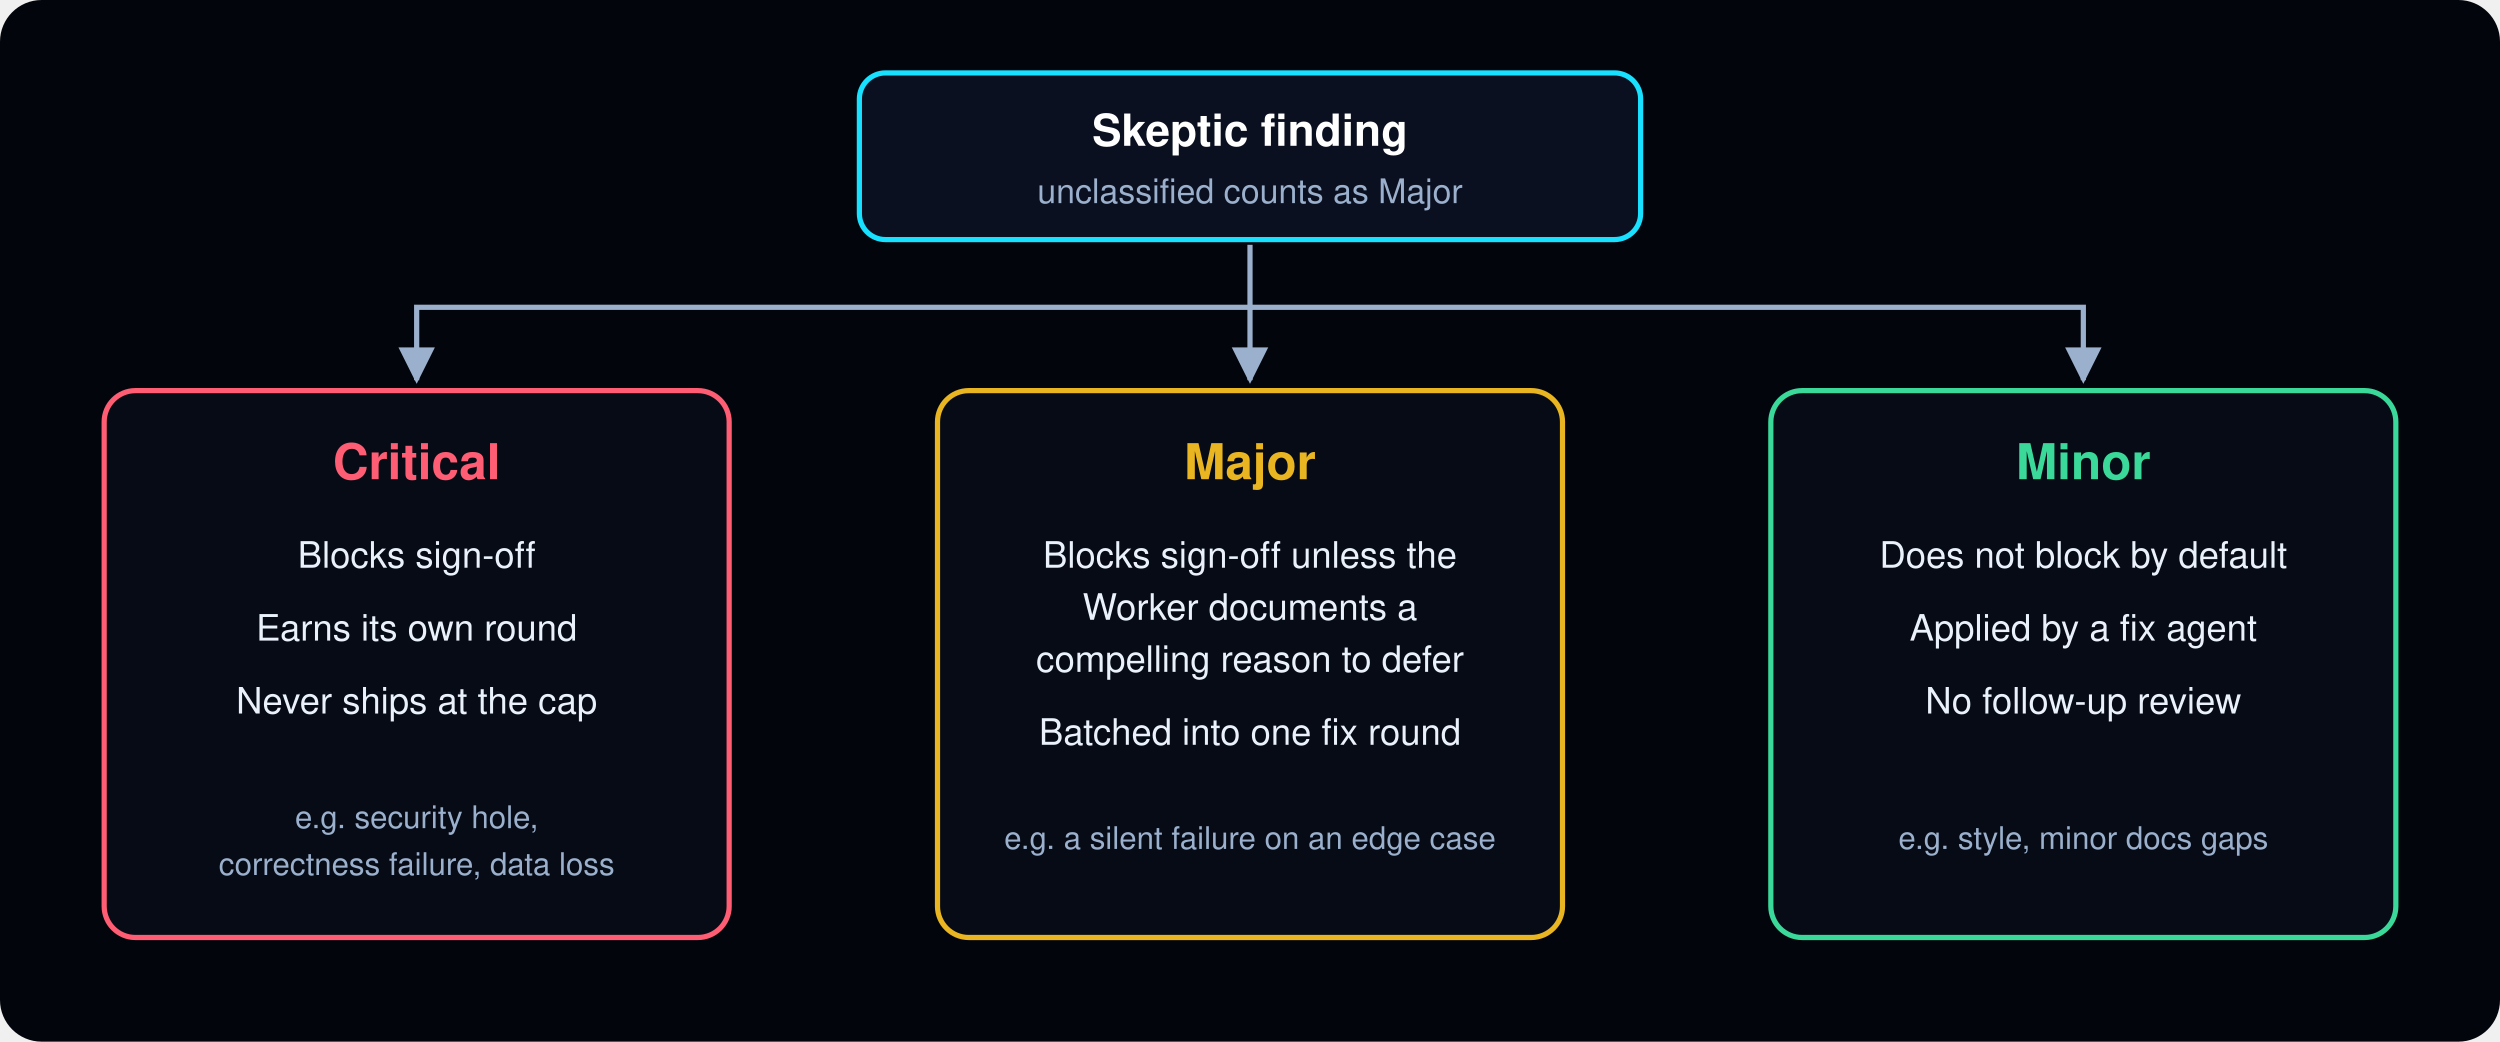
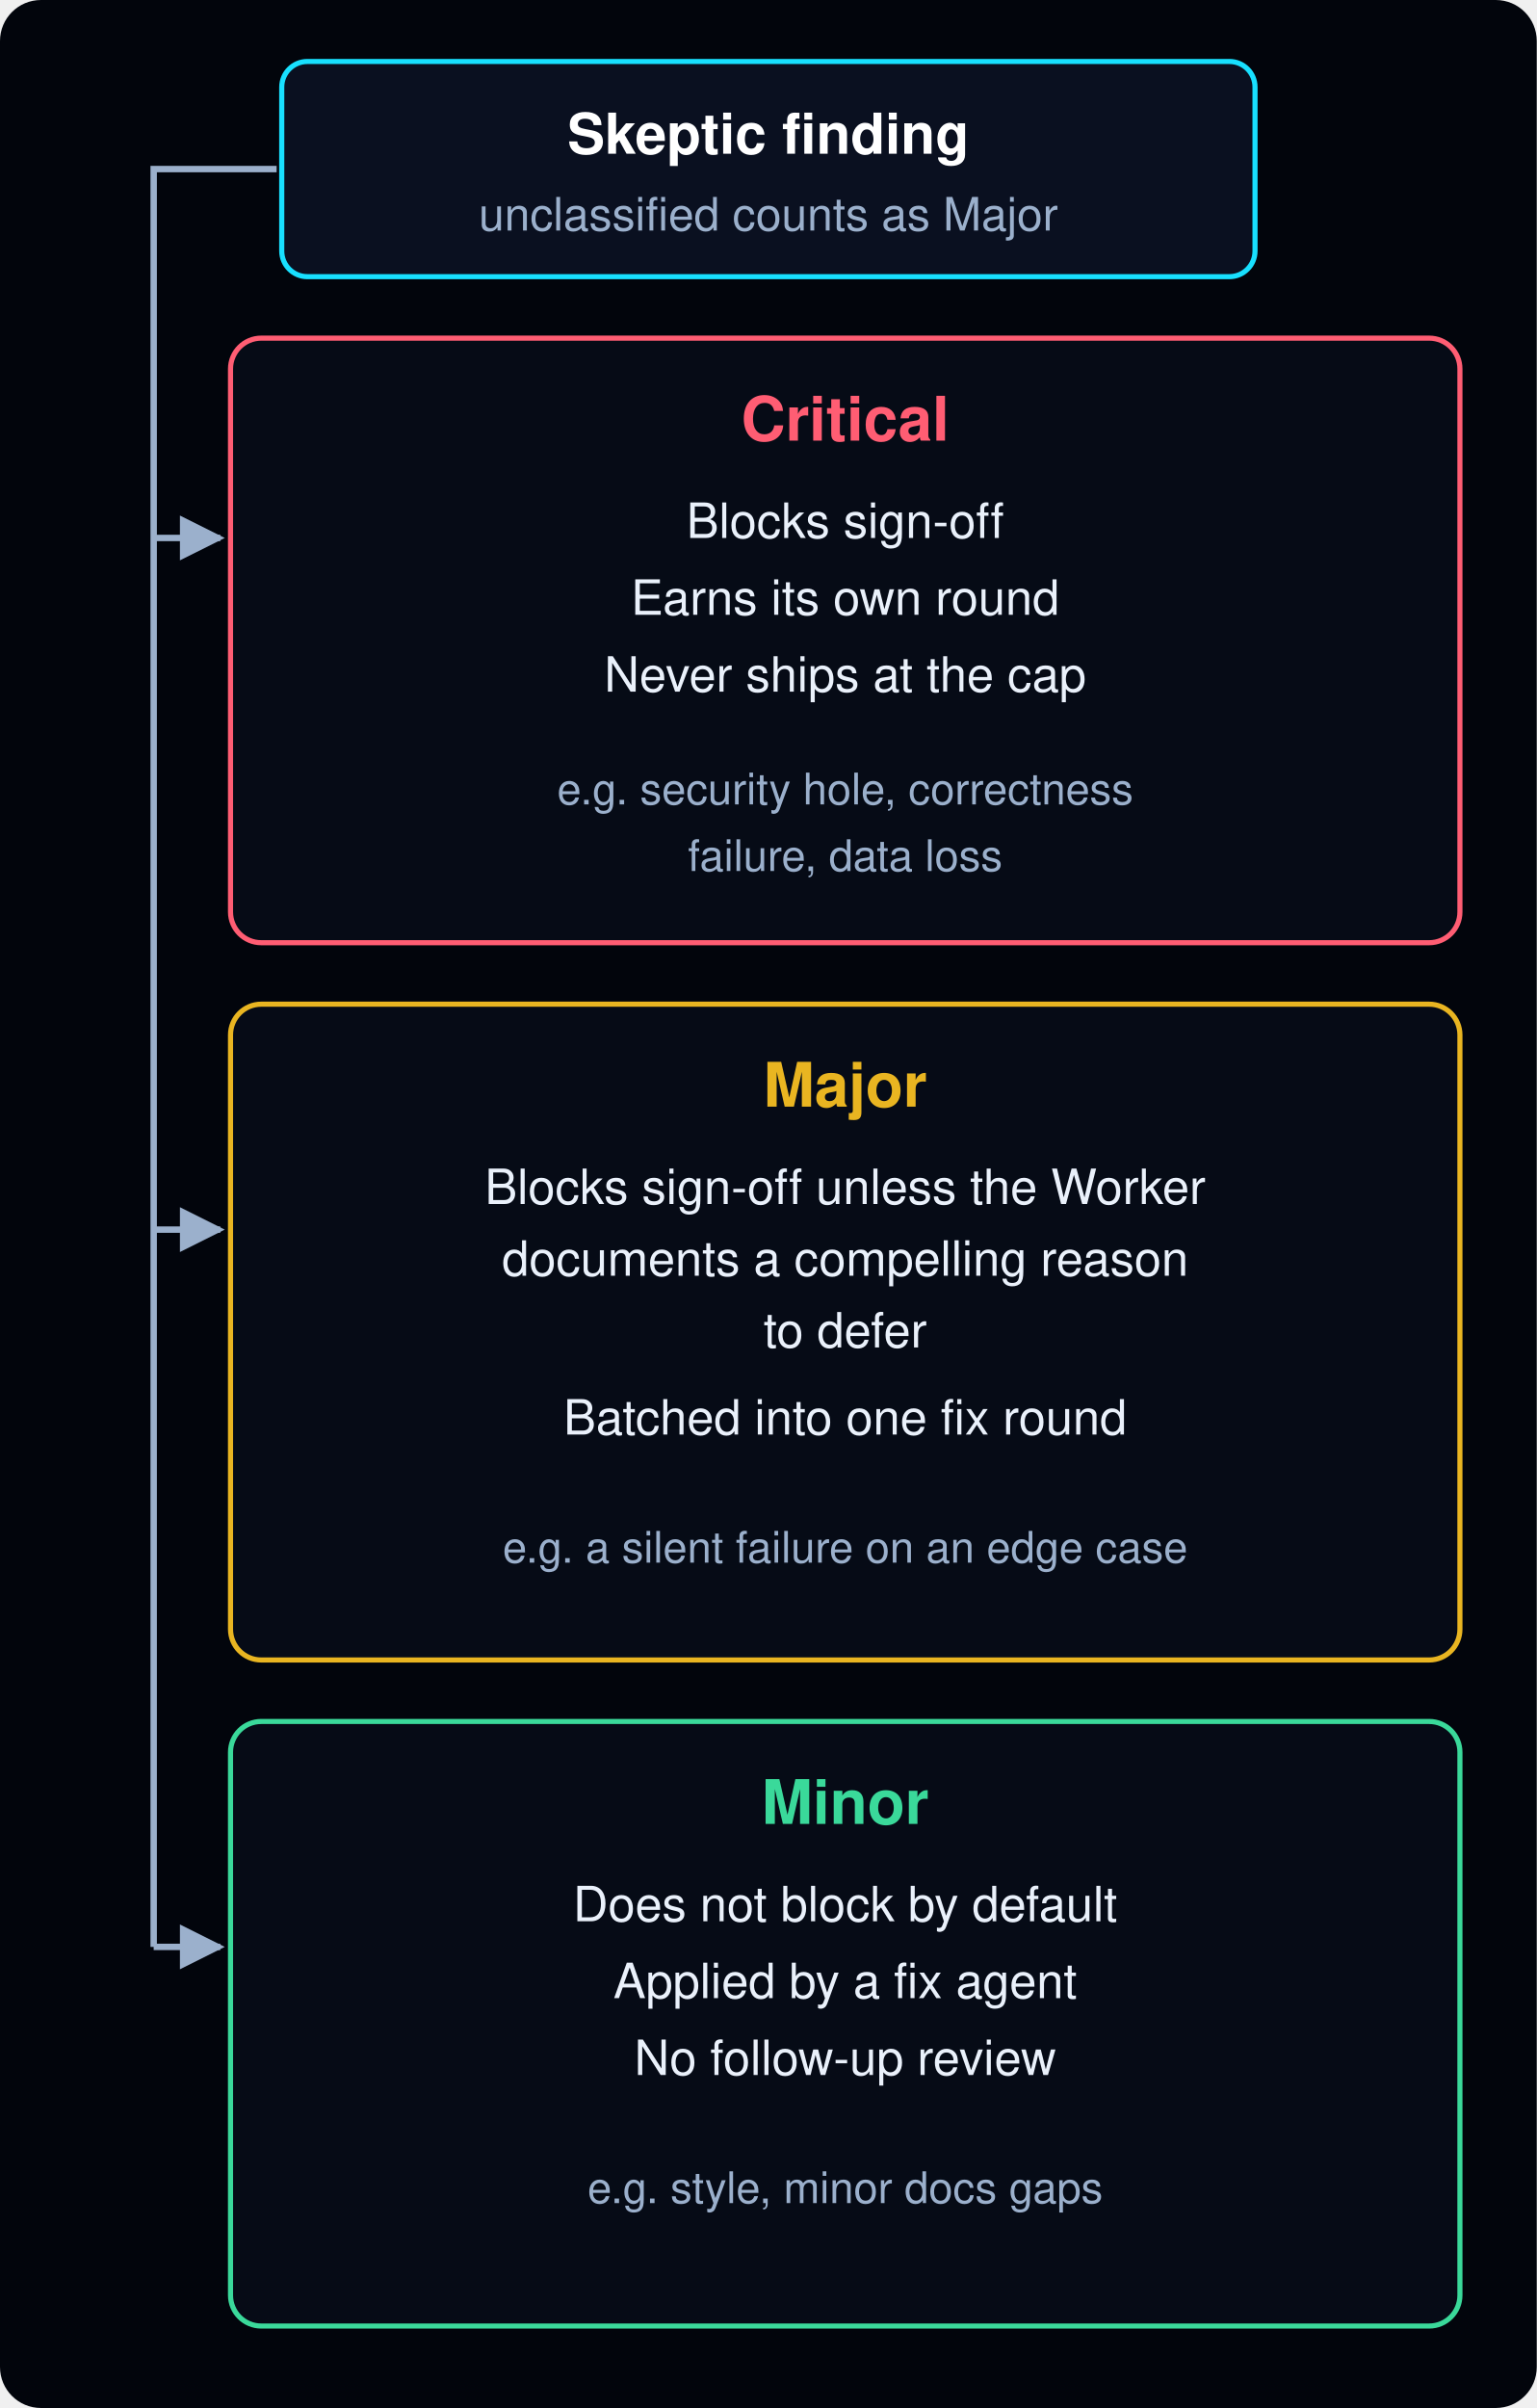
- <svg xmlns="http://www.w3.org/2000/svg" viewBox="0 0 960 400" width="960" height="400" role="img" aria-labelledby="t d">
+ <svg xmlns="http://www.w3.org/2000/svg" viewBox="0 0 600 940" width="600" height="940" role="img" aria-labelledby="t d">
  <defs>
    <marker id="ah" viewBox="0 0 10 10" refX="9" refY="5" markerWidth="7" markerHeight="7" orient="auto-start-reverse">
      <path d="M0,0 L10,5 L0,10 z" fill="#9bb0cc" />
    </marker>
  </defs>
-   <rect x="0" y="0" width="960" height="400" rx="16" fill="#02050C" />
+   <rect x="0" y="0" width="600" height="940" rx="16" fill="#02050C" />
  <g font-family="'Nunito Sans', Helvetica, Arial, sans-serif" text-anchor="middle">
-     <rect x="330" y="28" width="300" height="64" rx="10" fill="#0A1020" stroke="#18E0FF" stroke-width="2" />
-     <text x="480" y="56" font-size="17" font-weight="700" fill="#ffffff">Skeptic finding</text>
-     <text x="480" y="78" font-size="13" fill="#9bb0cc">unclassified counts as Major</text>
-     <path d="M480,94 L480,118 L160,118 L160,146" fill="none" stroke="#9bb0cc" stroke-width="2" marker-end="url(#ah)" />
-     <path d="M480,118 L480,146" fill="none" stroke="#9bb0cc" stroke-width="2" marker-end="url(#ah)" />
-     <path d="M480,118 L800,118 L800,146" fill="none" stroke="#9bb0cc" stroke-width="2" marker-end="url(#ah)" />
-     <rect x="40" y="150" width="240" height="210" rx="12" fill="#060B16" stroke="#ff5d73" stroke-width="2" />
-     <text x="160" y="184" font-size="19" font-weight="700" fill="#ff5d73">Critical</text>
-     <text x="160" y="218" font-size="14" fill="#eaf1fb">Blocks sign-off</text>
-     <text x="160" y="246" font-size="14" fill="#eaf1fb">Earns its own round</text>
-     <text x="160" y="274" font-size="14" fill="#eaf1fb">Never ships at the cap</text>
-     <text x="160" y="318" font-size="12" fill="#9bb0cc">e.g. security hole,</text>
-     <text x="160" y="336" font-size="12" fill="#9bb0cc">correctness failure, data loss</text>
-     <rect x="360" y="150" width="240" height="210" rx="12" fill="#060B16" stroke="#E9B521" stroke-width="2" />
-     <text x="480" y="184" font-size="19" font-weight="700" fill="#E9B521">Major</text>
-     <text x="480" y="218" font-size="14" fill="#eaf1fb">Blocks sign-off unless the</text>
-     <text x="480" y="238" font-size="14" fill="#eaf1fb">Worker documents a</text>
-     <text x="480" y="258" font-size="14" fill="#eaf1fb">compelling reason to defer</text>
-     <text x="480" y="286" font-size="14" fill="#eaf1fb">Batched into one fix round</text>
-     <text x="480" y="326" font-size="12" fill="#9bb0cc">e.g. a silent failure on an edge case</text>
-     <rect x="680" y="150" width="240" height="210" rx="12" fill="#060B16" stroke="#3ad99a" stroke-width="2" />
-     <text x="800" y="184" font-size="19" font-weight="700" fill="#3ad99a">Minor</text>
-     <text x="800" y="218" font-size="14" fill="#eaf1fb">Does not block by default</text>
-     <text x="800" y="246" font-size="14" fill="#eaf1fb">Applied by a fix agent</text>
-     <text x="800" y="274" font-size="14" fill="#eaf1fb">No follow-up review</text>
-     <text x="800" y="326" font-size="12" fill="#9bb0cc">e.g. style, minor docs gaps</text>
+     <rect x="110" y="24" width="380" height="84" rx="10" fill="#0A1020" stroke="#18E0FF" stroke-width="2" />
+     <text x="300" y="60" font-size="22" font-weight="700" fill="#ffffff">Skeptic finding</text>
+     <text x="300" y="90" font-size="18" fill="#9bb0cc">unclassified counts as Major</text>
+     <path d="M108,66 L60,66 L60,760" fill="none" stroke="#9bb0cc" stroke-width="2.5" />
+     <line x1="60" y1="210" x2="86" y2="210" stroke="#9bb0cc" stroke-width="2.5" marker-end="url(#ah)" />
+     <line x1="60" y1="480" x2="86" y2="480" stroke="#9bb0cc" stroke-width="2.5" marker-end="url(#ah)" />
+     <line x1="60" y1="760" x2="86" y2="760" stroke="#9bb0cc" stroke-width="2.5" marker-end="url(#ah)" />
+     <rect x="90" y="132" width="480" height="236" rx="12" fill="#060B16" stroke="#ff5d73" stroke-width="2" />
+     <text x="330" y="172" font-size="24" font-weight="700" fill="#ff5d73">Critical</text>
+     <text x="330" y="210" font-size="19" fill="#eaf1fb">Blocks sign-off</text>
+     <text x="330" y="240" font-size="19" fill="#eaf1fb">Earns its own round</text>
+     <text x="330" y="270" font-size="19" fill="#eaf1fb">Never ships at the cap</text>
+     <text x="330" y="314" font-size="17" fill="#9bb0cc">e.g. security hole, correctness</text>
+     <text x="330" y="340" font-size="17" fill="#9bb0cc">failure, data loss</text>
+     <rect x="90" y="392" width="480" height="256" rx="12" fill="#060B16" stroke="#E9B521" stroke-width="2" />
+     <text x="330" y="432" font-size="24" font-weight="700" fill="#E9B521">Major</text>
+     <text x="330" y="470" font-size="19" fill="#eaf1fb">Blocks sign-off unless the Worker</text>
+     <text x="330" y="498" font-size="19" fill="#eaf1fb">documents a compelling reason</text>
+     <text x="330" y="526" font-size="19" fill="#eaf1fb">to defer</text>
+     <text x="330" y="560" font-size="19" fill="#eaf1fb">Batched into one fix round</text>
+     <text x="330" y="610" font-size="17" fill="#9bb0cc">e.g. a silent failure on an edge case</text>
+     <rect x="90" y="672" width="480" height="236" rx="12" fill="#060B16" stroke="#3ad99a" stroke-width="2" />
+     <text x="330" y="712" font-size="24" font-weight="700" fill="#3ad99a">Minor</text>
+     <text x="330" y="750" font-size="19" fill="#eaf1fb">Does not block by default</text>
+     <text x="330" y="780" font-size="19" fill="#eaf1fb">Applied by a fix agent</text>
+     <text x="330" y="810" font-size="19" fill="#eaf1fb">No follow-up review</text>
+     <text x="330" y="860" font-size="17" fill="#9bb0cc">e.g. style, minor docs gaps</text>
  </g>
</svg>
